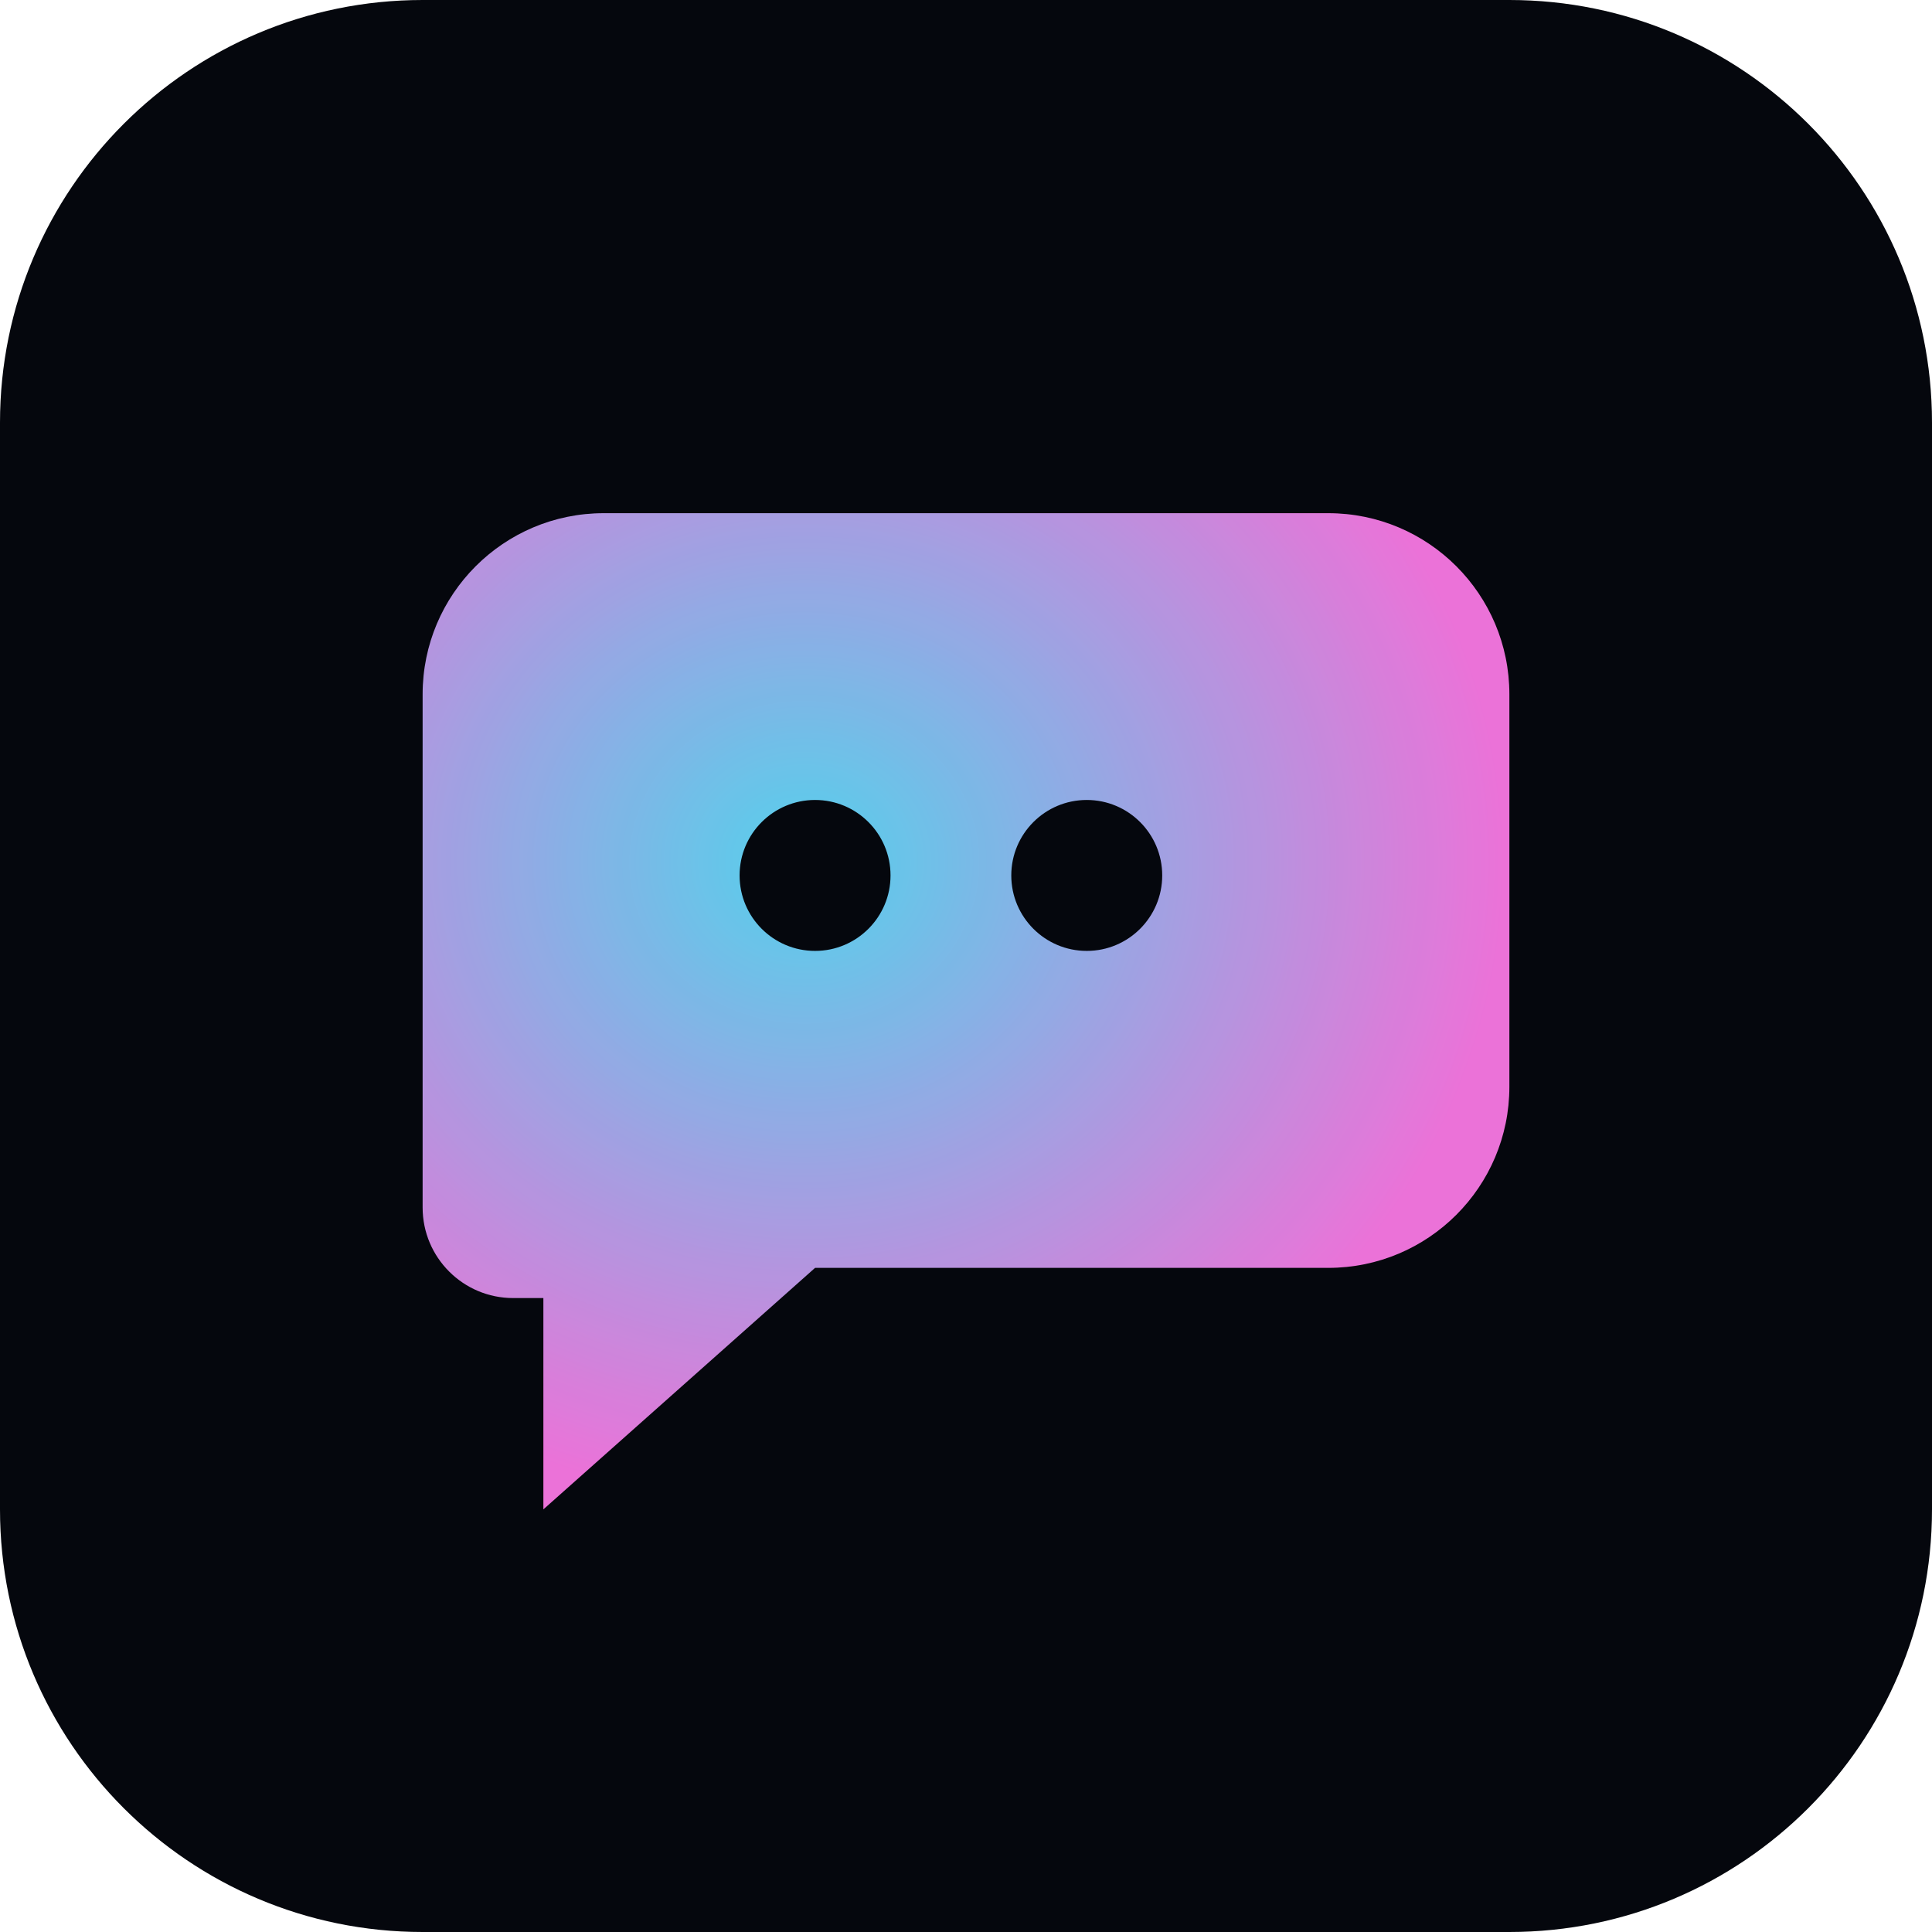
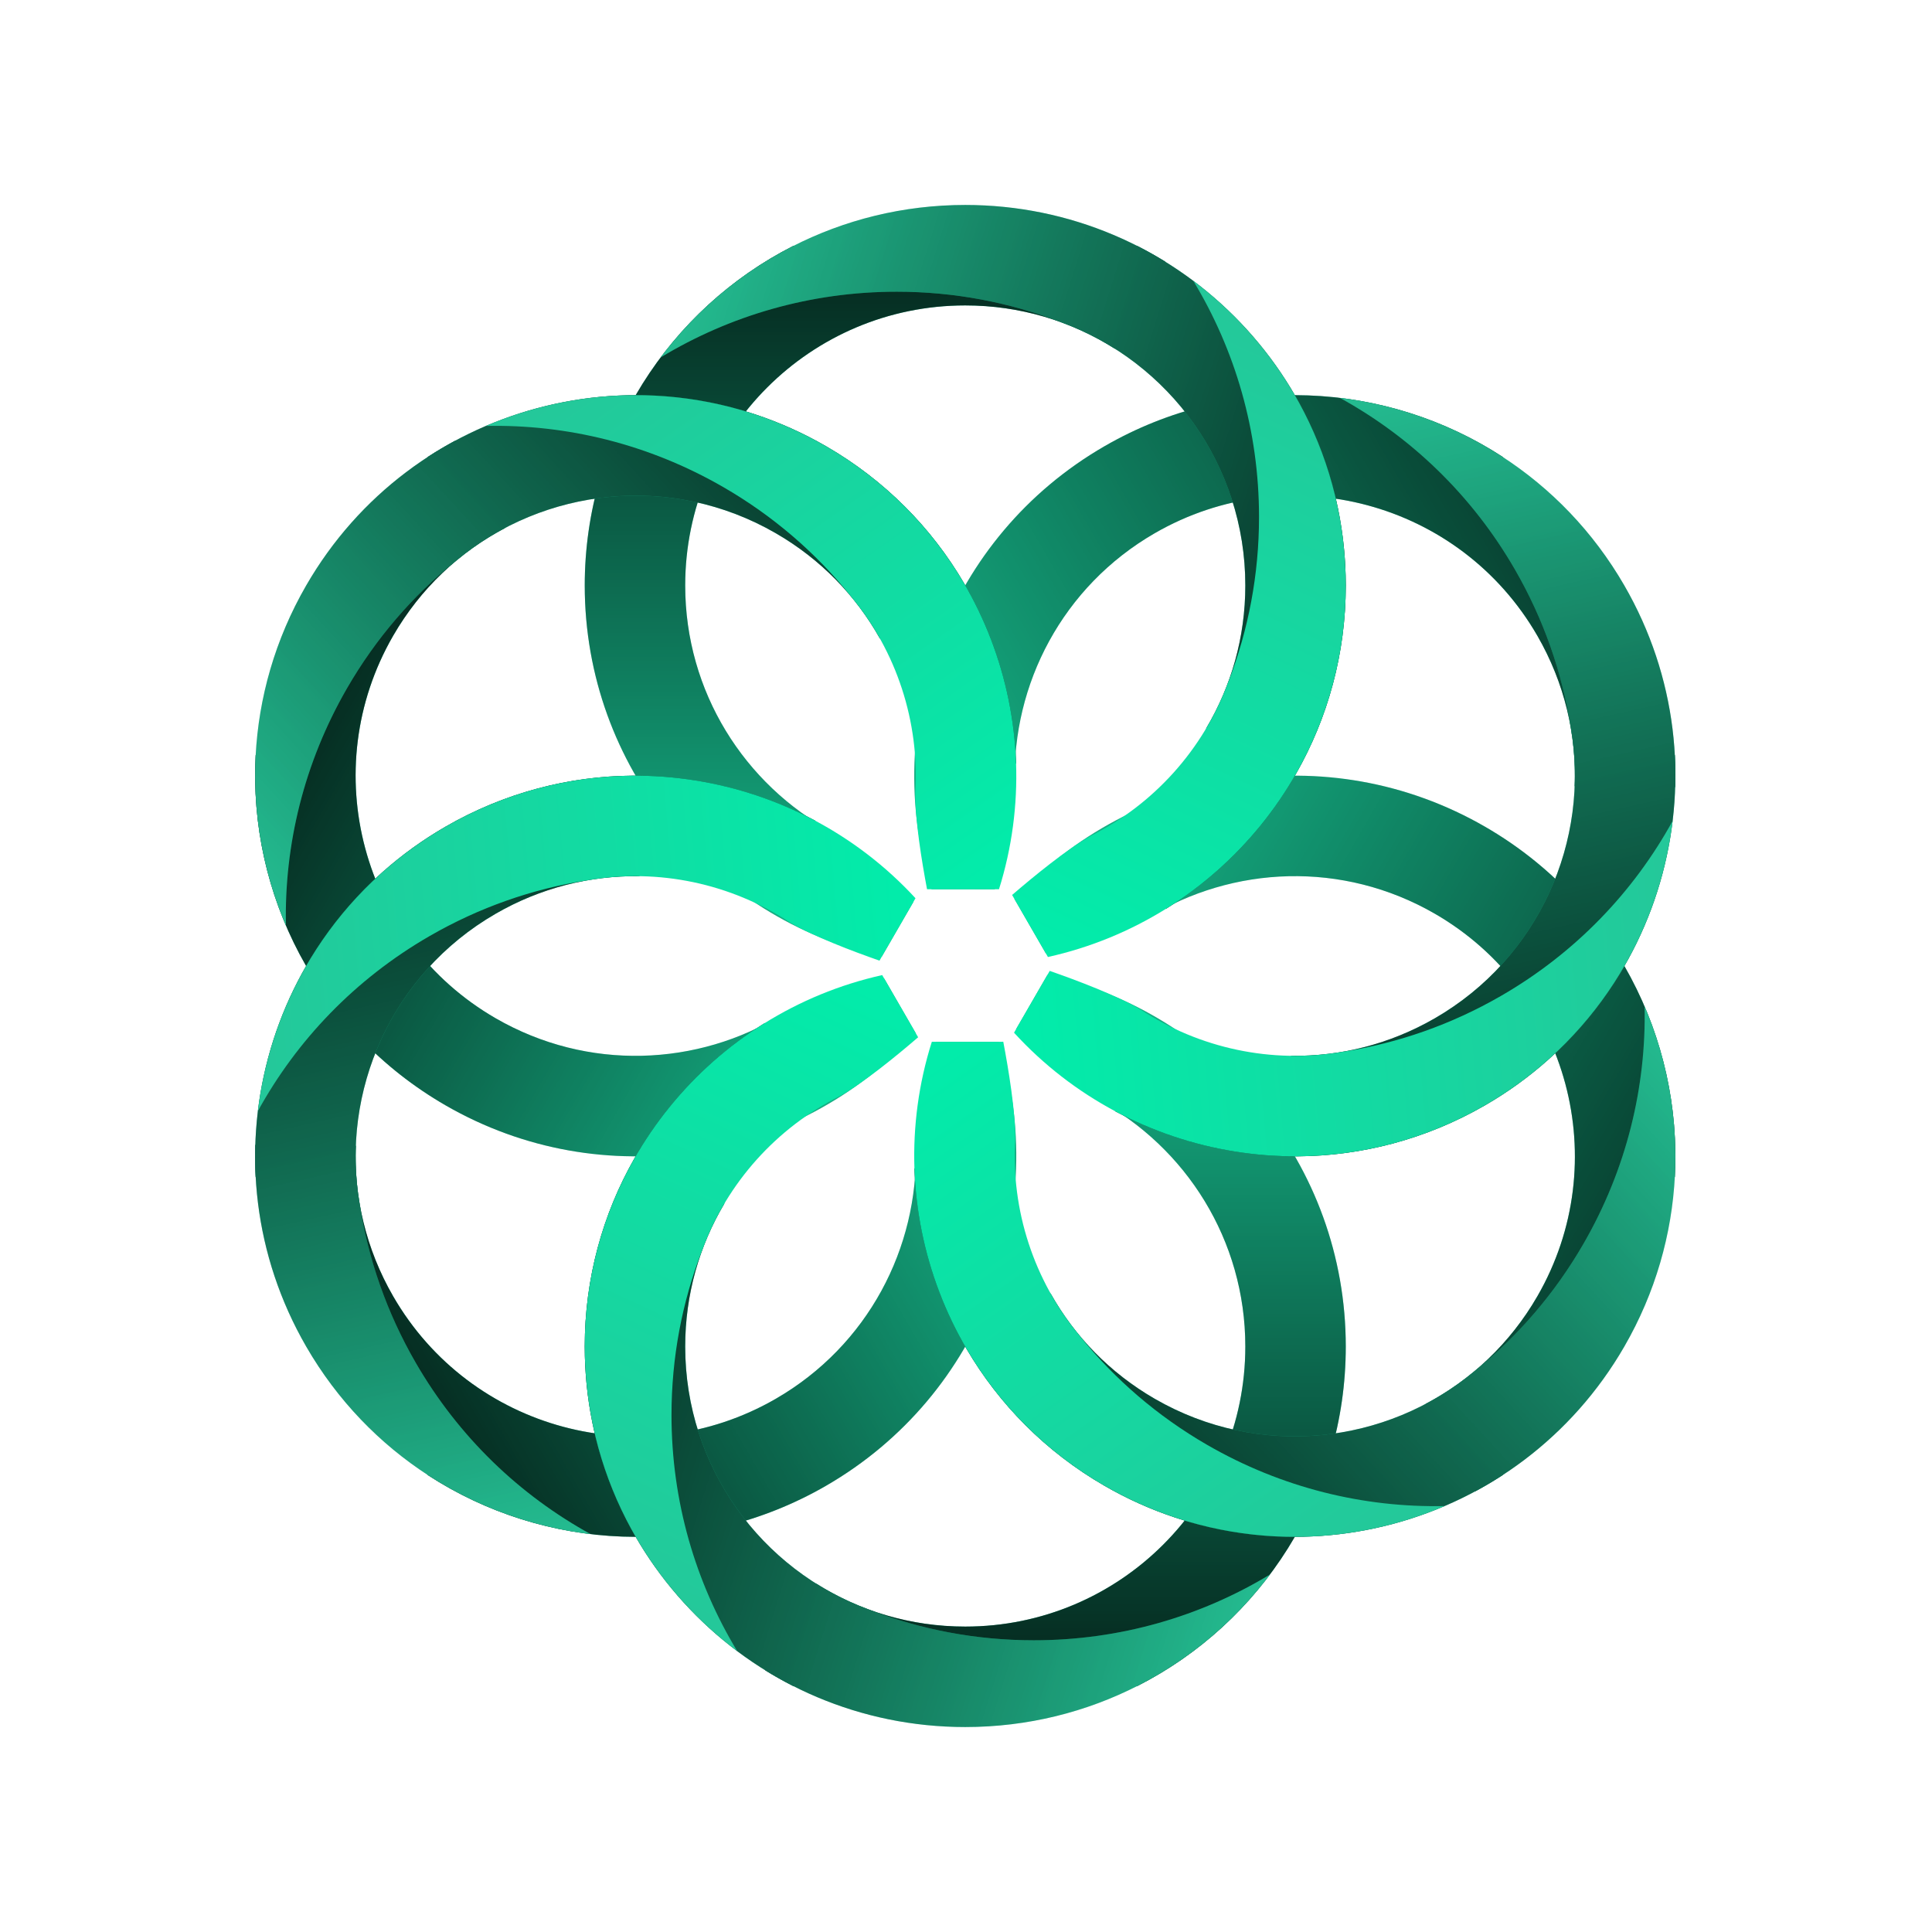
- <svg xmlns="http://www.w3.org/2000/svg" viewBox="0 0 32 32" fill="none">
-   <defs>
-     <radialGradient id="g" cx="35%" cy="35%" r="65%">
-       <stop offset="0%" stop-color="#5ce1ff" />
-       <stop offset="100%" stop-color="#ff7be9" />
-     </radialGradient>
-   </defs>
-   <rect width="32" height="32" rx="7" fill="#05070d" />
-   <path d="M7 11.5a3 3 0 0 1 3-3h12a3 3 0 0 1 3 3v6.5a3 3 0 0 1-3 3h-8.5L9 25v-3.5h-0.5A1.5 1.5 0 0 1 7 20Z" fill="url(#g)" opacity="0.92" />
-   <circle cx="13.5" cy="14.5" r="1.25" fill="#05070d" />
-   <circle cx="18" cy="14.5" r="1.25" fill="#05070d" />
+ <svg xmlns="http://www.w3.org/2000/svg" viewBox="0 0 100 100" width="100" height="100" role="img" aria-label="Mind">
+   <svg viewBox="0 0 1117 1000" x="6" y="6" width="88" height="88" preserveAspectRatio="xMidYMid meet" fill="none" role="img" aria-label="Mind mark">
+     <path d="M649.519 158.493C733.832 109.815 834.713 115.832 911.081 165.532L1024.2 361.468C1024.58 368.478 1024.66 375.484 1024.44 382.467L958.413 381.857C959.693 348.382 951.854 314.154 933.868 283C883.058 194.994 770.525 164.842 682.519 215.652C621.928 250.634 588.762 314.874 590.559 380.223H590.473C590.473 402.865 581.867 434.585 577.391 449.551H535.839C501.606 340.309 546.242 218.121 649.519 158.493Z" fill="url(#paint0_linear_1_509)" />
+     <path d="M649.519 158.493C733.832 109.815 834.713 115.832 911.081 165.532L1024.2 361.468C1024.58 368.478 1024.66 375.484 1024.44 382.467L958.413 381.857C959.693 348.382 951.854 314.154 933.868 283C883.058 194.994 770.525 164.842 682.519 215.652C621.928 250.634 588.762 314.874 590.559 380.223H590.473C590.473 402.865 581.867 434.585 577.391 449.551H535.839C501.606 340.309 546.242 218.121 649.519 158.493Z" fill="url(#paint1_linear_1_509)" />
+     <path d="M671.137 27C677.394 30.181 683.5 33.617 689.44 37.295L655.898 94.172C627.547 76.326 593.986 66 558.013 66C456.392 66 374.013 148.38 374.013 250C374.013 319.964 413.063 380.807 470.556 411.925L470.513 412C490.068 423.29 513.162 446.508 523.924 457.9L503.111 493.95C391.45 468.93 308.013 369.21 308.013 250C308.013 152.643 363.663 68.286 444.889 27H671.137Z" fill="url(#paint2_linear_1_509)" />
+     <path d="M671.137 27C677.394 30.181 683.5 33.617 689.44 37.295L655.898 94.172C627.547 76.326 593.986 66 558.013 66C456.392 66 374.013 148.38 374.013 250C374.013 319.964 413.063 380.807 470.556 411.925L470.513 412C490.068 423.29 513.162 446.508 523.924 457.9L503.111 493.95C391.45 468.93 308.013 369.21 308.013 250C308.013 152.643 363.663 68.286 444.889 27H671.137Z" fill="url(#paint3_linear_1_509)" />
+     <path d="M255.498 212.315C225.868 227.944 200.145 251.846 182.158 283C131.348 371.006 161.501 483.538 249.507 534.349C310.098 569.331 382.314 565.933 438.009 531.702L438.053 531.777C457.754 520.403 489.732 511.969 504.846 508.391L525.558 544.265C448.083 628.666 319.85 651.171 216.507 591.506C132.194 542.828 86.964 452.455 91.822 361.469L204.945 165.531C210.829 161.702 216.857 158.133 223.013 154.828L255.498 212.315Z" fill="url(#paint4_linear_1_509)" />
+     <path d="M255.498 212.315C225.868 227.944 200.145 251.846 182.158 283C131.348 371.006 161.501 483.538 249.507 534.349C310.098 569.331 382.314 565.933 438.009 531.702L438.053 531.777C457.754 520.403 489.732 511.969 504.846 508.391L525.558 544.265C448.083 628.666 319.85 651.171 216.507 591.506C132.194 542.828 86.964 452.455 91.822 361.469L204.945 165.531C210.829 161.702 216.857 158.133 223.013 154.828L255.498 212.315Z" fill="url(#paint5_linear_1_509)" />
+     <path d="M579.979 549.787C614.601 659.197 569.992 781.758 466.506 841.506C382.193 890.184 281.312 884.169 204.945 834.469L91.821 638.531C91.447 631.522 91.369 624.516 91.584 617.533L157.613 618.144C156.333 651.619 164.171 685.846 182.158 717C232.968 805.006 345.501 835.159 433.506 784.349C494.097 749.366 527.264 685.127 525.466 619.777H525.553C525.553 596.796 534.417 564.462 538.832 549.787H579.979Z" fill="url(#paint6_linear_1_509)" />
+     <path d="M579.979 549.787C614.601 659.197 569.992 781.758 466.506 841.506C382.193 890.184 281.312 884.169 204.945 834.469L91.821 638.531C91.447 631.522 91.369 624.516 91.584 617.533L157.613 618.144C156.333 651.619 164.171 685.846 182.158 717C232.968 805.006 345.501 835.159 433.506 784.349C494.097 749.366 527.264 685.127 525.466 619.777H525.553C525.553 596.796 534.417 564.462 538.832 549.787H579.979Z" fill="url(#paint7_linear_1_509)" />
+     <path d="M611.987 505.842C724.113 530.517 808.013 630.46 808.013 750C808.013 847.357 752.362 931.714 671.137 973H444.889C438.631 969.819 432.525 966.383 426.585 962.705L460.128 905.828C488.478 923.674 522.039 934 558.013 934C659.633 934 742.013 851.62 742.013 750C742.013 680.036 702.963 619.193 645.47 588.075L645.513 588C625.555 576.477 601.91 552.531 591.452 541.411L611.987 505.842Z" fill="url(#paint8_linear_1_509)" />
+     <path d="M611.987 505.842C724.113 530.517 808.013 630.46 808.013 750C808.013 847.357 752.362 931.714 671.137 973H444.889C438.631 969.819 432.525 966.383 426.585 962.705L460.128 905.828C488.478 923.674 522.039 934 558.013 934C659.633 934 742.013 851.62 742.013 750C742.013 680.036 702.963 619.193 645.47 588.075L645.513 588C625.555 576.477 601.91 552.531 591.452 541.411L611.987 505.842Z" fill="url(#paint9_linear_1_509)" />
+     <path d="M590.295 455.921C667.752 371.366 796.099 348.784 899.519 408.493C983.832 457.171 1029.06 547.545 1024.2 638.531L911.08 834.468C905.197 838.297 899.168 841.867 893.013 845.172L860.527 787.685C890.158 772.056 915.88 748.154 933.867 717C984.677 628.994 954.524 516.462 866.519 465.651C805.928 430.669 733.712 434.066 678.017 468.297L677.973 468.223C658.164 479.659 625.941 488.122 610.932 491.667L590.295 455.921Z" fill="url(#paint10_linear_1_509)" />
+     <path d="M590.295 455.921C667.752 371.366 796.099 348.784 899.519 408.493C983.832 457.171 1029.06 547.545 1024.2 638.531L911.08 834.468C905.197 838.297 899.168 841.867 893.013 845.172L860.527 787.685C890.158 772.056 915.88 748.154 933.867 717C984.677 628.994 954.524 516.462 866.519 465.651C805.928 430.669 733.712 434.066 678.017 468.297L677.973 468.223C658.164 479.659 625.941 488.122 610.932 491.667L590.295 455.921Z" fill="url(#paint11_linear_1_509)" />
+     <path d="M357.853 100.19C403.454 39.36 476.137 -3.85778e-06 558.013 -8.74928e-06C696.084 -8.74928e-06 808.013 111.929 808.013 250C808.013 339.737 760.732 418.431 689.723 462.53C701.514 424.024 710.247 383.257 716.411 343.681C732.675 316.24 742.013 284.211 742.013 250C742.013 170.769 691.934 103.237 621.704 77.324C621.303 77.152 620.907 76.986 620.513 76.835C587.14 64.022 550.896 57 513.013 57C456.226 57 403.125 72.779 357.853 100.19Z" fill="url(#paint12_linear_1_509)" />
+     <path d="M357.853 100.19C403.454 39.36 476.137 -3.85778e-06 558.013 -8.74928e-06C696.084 -8.74928e-06 808.013 111.929 808.013 250C808.013 339.737 760.732 418.431 689.723 462.53C701.514 424.024 710.247 383.257 716.411 343.681C732.675 316.24 742.013 284.211 742.013 250C742.013 170.769 691.934 103.237 621.704 77.324C621.303 77.152 620.907 76.986 620.513 76.835C587.14 64.022 550.896 57 513.013 57C456.226 57 403.125 72.779 357.853 100.19Z" fill="url(#paint13_linear_1_509)" />
+     <path d="M111.687 473.439C81.808 403.532 84.062 320.907 125 250C194.036 130.427 346.933 89.458 466.506 158.494C544.221 203.362 588.731 283.656 591.418 367.201C563.967 337.736 533.027 309.79 501.835 284.663C486.203 256.858 463.134 232.757 433.506 215.651C364.891 176.036 281.367 185.639 223.81 233.504C223.461 233.765 223.119 234.025 222.791 234.291C195.008 256.786 170.805 284.663 151.864 317.471C123.47 366.65 110.585 420.527 111.687 473.439Z" fill="url(#paint14_linear_1_509)" />
+     <path d="M111.687 473.439C81.808 403.532 84.062 320.907 125 250C194.036 130.427 346.933 89.458 466.506 158.494C544.221 203.362 588.731 283.656 591.418 367.201C563.967 337.736 533.027 309.79 501.835 284.663C486.203 256.858 463.134 232.757 433.506 215.651C364.891 176.036 281.367 185.639 223.81 233.504C223.461 233.765 223.119 234.025 222.791 234.291C195.008 256.786 170.805 284.663 151.864 317.471C123.47 366.65 110.585 420.527 111.687 473.439Z" fill="url(#paint15_linear_1_509)" />
+     <path d="M311.848 873.249C236.366 864.172 165.938 820.907 125 750C55.964 630.427 96.933 477.529 216.506 408.494C294.221 363.625 386.012 365.225 459.708 404.671C420.465 413.712 380.793 426.533 343.437 440.983C311.541 440.618 279.134 448.546 249.506 465.651C180.891 505.267 147.445 582.402 160.119 656.18C160.17 656.613 160.225 657.039 160.291 657.456C165.881 692.764 177.922 727.663 196.864 760.471C225.257 809.65 265.473 847.748 311.848 873.249Z" fill="url(#paint16_linear_1_509)" />
+     <path d="M311.848 873.249C236.366 864.172 165.938 820.907 125 750C55.964 630.427 96.933 477.529 216.506 408.494C294.221 363.625 386.012 365.225 459.708 404.671C420.465 413.712 380.793 426.533 343.437 440.983C311.541 440.618 279.134 448.546 249.506 465.651C180.891 505.267 147.445 582.402 160.119 656.18C160.17 656.613 160.225 657.039 160.291 657.456C165.881 692.764 177.922 727.663 196.864 760.471C225.257 809.65 265.473 847.748 311.848 873.249Z" fill="url(#paint17_linear_1_509)" />
+     <path d="M758.173 899.81C712.571 960.64 639.889 1000 558.013 1000C419.942 1000 308.013 888.071 308.013 750C308.013 660.263 355.294 581.569 426.303 537.47C414.511 575.975 405.779 616.743 399.614 656.319C383.35 683.76 374.013 715.789 374.013 750C374.013 829.23 424.091 896.763 494.321 922.676C494.722 922.848 495.118 923.014 495.513 923.165C528.886 935.978 565.129 943 603.013 943C659.8 943 712.901 927.221 758.173 899.81Z" fill="url(#paint18_linear_1_509)" />
+     <path d="M758.173 899.81C712.571 960.64 639.889 1000 558.013 1000C419.942 1000 308.013 888.071 308.013 750C308.013 660.263 355.294 581.569 426.303 537.47C414.511 575.975 405.779 616.743 399.614 656.319C383.35 683.76 374.013 715.789 374.013 750C374.013 829.23 424.091 896.763 494.321 922.676C494.722 922.848 495.118 923.014 495.513 923.165C528.886 935.978 565.129 943 603.013 943C659.8 943 712.901 927.221 758.173 899.81Z" fill="url(#paint19_linear_1_509)" />
+     <path d="M1004.34 526.561C1034.22 596.468 1031.96 679.093 991.025 750C921.99 869.573 769.092 910.542 649.519 841.506C571.804 796.638 527.294 716.344 524.607 632.799C552.059 662.264 582.999 690.21 614.19 715.337C629.822 743.142 652.892 767.243 682.519 784.349C751.135 823.964 834.658 814.361 892.215 766.496C892.565 766.235 892.906 765.975 893.234 765.709C921.017 743.214 945.22 715.337 964.162 682.529C992.555 633.35 1005.44 579.473 1004.34 526.561Z" fill="url(#paint20_linear_1_509)" />
+     <path d="M1004.34 526.561C1034.22 596.468 1031.96 679.093 991.025 750C921.99 869.573 769.092 910.542 649.519 841.506C571.804 796.638 527.294 716.344 524.607 632.799C552.059 662.264 582.999 690.21 614.19 715.337C629.822 743.142 652.892 767.243 682.519 784.349C751.135 823.964 834.658 814.361 892.215 766.496C892.565 766.235 892.906 765.975 893.234 765.709C921.017 743.214 945.22 715.337 964.162 682.529C992.555 633.35 1005.44 579.473 1004.34 526.561Z" fill="url(#paint21_linear_1_509)" />
+     <path d="M804.178 126.751C879.659 135.828 950.087 179.093 991.025 250C1060.06 369.573 1019.09 522.471 899.519 591.506C821.804 636.375 730.013 634.775 656.317 595.329C695.56 586.288 735.232 573.467 772.589 559.017C804.485 559.382 836.892 551.454 866.519 534.349C935.135 494.733 968.58 417.598 955.906 343.82C955.855 343.387 955.8 342.961 955.734 342.544C950.145 307.236 938.104 272.337 919.162 239.529C890.769 190.35 850.553 152.252 804.178 126.751Z" fill="url(#paint22_linear_1_509)" />
+     <path d="M804.178 126.751C879.659 135.828 950.087 179.093 991.025 250C1060.06 369.573 1019.09 522.471 899.519 591.506C821.804 636.375 730.013 634.775 656.317 595.329C695.56 586.288 735.232 573.467 772.589 559.017C804.485 559.382 836.892 551.454 866.519 534.349C935.135 494.733 968.58 417.598 955.906 343.82C955.855 343.387 955.8 342.961 955.734 342.544C950.145 307.236 938.104 272.337 919.162 239.529C890.769 190.35 850.553 152.252 804.178 126.751Z" fill="url(#paint23_linear_1_509)" />
+     <path d="M243.067 145.181C312.975 115.301 395.599 117.556 466.506 158.494C569.783 218.121 614.419 340.308 580.186 449.55H534.52C533.92 449.55 533.384 449.552 532.901 449.558C529.435 431.228 524.928 403.741 525.215 386.005C527.957 339.614 512.99 293.363 483.003 257.304C482.742 256.955 482.482 256.613 482.216 256.285C459.721 228.502 431.843 204.299 399.035 185.357C349.856 156.964 295.98 144.078 243.067 145.181Z" fill="url(#paint24_linear_1_509)" />
+     <path d="M216.507 408.494C319.745 348.89 447.823 371.287 525.322 455.478L502.697 494.669C502.296 495.364 501.953 495.96 501.666 496.488C484.06 490.323 458.077 480.505 442.892 471.407C404.086 445.836 356.549 435.673 310.327 443.613C309.894 443.664 309.468 443.719 309.051 443.785C273.742 449.375 238.843 461.416 206.035 480.357C156.856 508.751 118.759 548.967 93.258 595.342C102.335 519.86 145.6 449.432 216.507 408.494Z" fill="url(#paint25_linear_1_509)" />
+     <path d="M525.858 544.787C526.32 545.587 526.709 546.253 527.06 546.814C512.922 558.986 491.257 576.746 475.69 585.401C434.142 606.222 401.571 642.31 385.337 686.309C385.165 686.709 384.999 687.106 384.848 687.5C372.034 720.873 365.013 757.117 365.013 795C365.013 851.787 380.792 904.888 408.203 950.16C347.373 904.559 308.013 831.876 308.013 750C308.013 630.67 391.619 530.868 503.45 505.974L525.858 544.787Z" fill="url(#paint26_linear_1_509)" />
+     <path d="M582.994 549.767C586.476 568.091 591.102 596.04 590.812 613.994C588.07 660.386 603.037 706.636 633.024 742.695C633.285 743.045 633.545 743.387 633.811 743.715C656.306 771.498 684.183 795.701 716.991 814.643C766.169 843.036 820.046 855.921 872.958 854.818C803.051 884.698 720.426 882.444 649.52 841.506C546.034 781.758 501.426 659.198 536.048 549.787H580.844C581.673 549.787 582.38 549.784 582.994 549.767Z" fill="url(#paint27_linear_1_509)" />
+     <path d="M1022.77 404.658C1013.69 480.14 970.425 550.568 899.519 591.506C795.994 651.275 667.493 628.587 590.061 543.821L612.665 504.669C612.977 504.128 613.254 503.646 613.497 503.211C631.107 509.355 657.699 519.346 673.134 528.593C711.939 554.163 759.477 564.327 805.698 556.387C806.132 556.335 806.558 556.281 806.975 556.215C842.283 550.625 877.182 538.584 909.99 519.643C959.169 491.249 997.267 451.033 1022.77 404.658Z" fill="url(#paint28_linear_1_509)" />
+     <path d="M707.821 49.84C768.652 95.441 808.012 168.124 808.012 250C808.012 369.419 724.281 469.28 612.325 494.081L589.504 454.551C589.247 454.105 589.01 453.701 588.793 453.333C602.927 441.158 624.705 423.289 640.335 414.599C681.883 393.778 714.453 357.69 730.688 313.691C730.86 313.291 731.025 312.894 731.177 312.5C743.99 279.127 751.012 242.884 751.012 205C751.012 148.213 735.233 95.112 707.821 49.84Z" fill="url(#paint29_linear_1_509)" />
+     <defs>
+       <linearGradient id="paint0_linear_1_509" x1="938" y1="212.157" x2="532.029" y2="446.544" gradientUnits="userSpaceOnUse">
+         <stop stop-color="#16B88A" />
+         <stop offset="1" stop-color="#16B88A" />
+       </linearGradient>
+       <linearGradient id="paint1_linear_1_509" x1="938" y1="212.157" x2="532.029" y2="446.544" gradientUnits="userSpaceOnUse">
+         <stop stop-opacity="0.66" />
+         <stop offset="1" stop-opacity="0" />
+       </linearGradient>
+       <linearGradient id="paint2_linear_1_509" x1="498.727" y1="27" x2="498.727" y2="495.774" gradientUnits="userSpaceOnUse">
+         <stop stop-color="#16B88A" />
+         <stop offset="1" stop-color="#16B88A" />
+       </linearGradient>
+       <linearGradient id="paint3_linear_1_509" x1="498.727" y1="27" x2="498.727" y2="495.774" gradientUnits="userSpaceOnUse">
+         <stop stop-opacity="0.8" />
+         <stop offset="1" stop-opacity="0" />
+       </linearGradient>
+       <linearGradient id="paint4_linear_1_509" x1="118.741" y1="314.843" x2="524.711" y2="549.23" gradientUnits="userSpaceOnUse">
+         <stop stop-color="#16B88A" />
+         <stop offset="1" stop-color="#16B88A" />
+       </linearGradient>
+       <linearGradient id="paint5_linear_1_509" x1="118.741" y1="314.843" x2="524.711" y2="549.23" gradientUnits="userSpaceOnUse">
+         <stop stop-opacity="0.8" />
+         <stop offset="1" stop-opacity="0" />
+       </linearGradient>
+       <linearGradient id="paint6_linear_1_509" x1="178.026" y1="787.843" x2="583.996" y2="553.456" gradientUnits="userSpaceOnUse">
+         <stop stop-color="#16B88A" />
+         <stop offset="1" stop-color="#16B88A" />
+       </linearGradient>
+       <linearGradient id="paint7_linear_1_509" x1="178.026" y1="787.843" x2="583.996" y2="553.456" gradientUnits="userSpaceOnUse">
+         <stop stop-opacity="0.8" />
+         <stop offset="1" stop-opacity="0" />
+       </linearGradient>
+       <linearGradient id="paint8_linear_1_509" x1="617.299" y1="973" x2="617.299" y2="504.226" gradientUnits="userSpaceOnUse">
+         <stop stop-color="#16B88A" />
+         <stop offset="1" stop-color="#16B88A" />
+       </linearGradient>
+       <linearGradient id="paint9_linear_1_509" x1="617.299" y1="973" x2="617.299" y2="504.226" gradientUnits="userSpaceOnUse">
+         <stop stop-opacity="0.8" />
+         <stop offset="1" stop-opacity="0" />
+       </linearGradient>
+       <linearGradient id="paint10_linear_1_509" x1="997.286" y1="685.157" x2="591.315" y2="450.769" gradientUnits="userSpaceOnUse">
+         <stop stop-color="#16B88A" />
+         <stop offset="1" stop-color="#16B88A" />
+       </linearGradient>
+       <linearGradient id="paint11_linear_1_509" x1="997.286" y1="685.157" x2="591.315" y2="450.769" gradientUnits="userSpaceOnUse">
+         <stop stop-opacity="0.66" />
+         <stop offset="1" stop-opacity="0" />
+       </linearGradient>
+       <linearGradient id="paint12_linear_1_509" x1="313.013" y1="53.5" x2="881.013" y2="231" gradientUnits="userSpaceOnUse">
+         <stop stop-color="#29CE9F" />
+         <stop offset="1" stop-color="#16B88A" />
+       </linearGradient>
+       <linearGradient id="paint13_linear_1_509" x1="313.013" y1="53.5" x2="881.013" y2="231" gradientUnits="userSpaceOnUse">
+         <stop stop-opacity="0" />
+         <stop offset="1" stop-opacity="0.8" />
+       </linearGradient>
+       <linearGradient id="paint14_linear_1_509" x1="48.832" y1="488.926" x2="486.552" y2="85.774" gradientUnits="userSpaceOnUse">
+         <stop stop-color="#29CE9F" />
+         <stop offset="1" stop-color="#16B88A" />
+       </linearGradient>
+       <linearGradient id="paint15_linear_1_509" x1="48.832" y1="488.926" x2="486.552" y2="85.774" gradientUnits="userSpaceOnUse">
+         <stop stop-opacity="0" />
+         <stop offset="1" stop-opacity="0.8" />
+       </linearGradient>
+       <linearGradient id="paint16_linear_1_509" x1="293.832" y1="935.426" x2="163.552" y2="354.774" gradientUnits="userSpaceOnUse">
+         <stop stop-color="#29CE9F" />
+         <stop offset="1" stop-color="#16B88A" />
+       </linearGradient>
+       <linearGradient id="paint17_linear_1_509" x1="293.832" y1="935.426" x2="163.552" y2="354.774" gradientUnits="userSpaceOnUse">
+         <stop stop-opacity="0" />
+         <stop offset="1" stop-opacity="0.8" />
+       </linearGradient>
+       <linearGradient id="paint18_linear_1_509" x1="803.013" y1="946.5" x2="235.013" y2="769" gradientUnits="userSpaceOnUse">
+         <stop stop-color="#29CE9F" />
+         <stop offset="1" stop-color="#16B88A" />
+       </linearGradient>
+       <linearGradient id="paint19_linear_1_509" x1="803.013" y1="946.5" x2="235.013" y2="769" gradientUnits="userSpaceOnUse">
+         <stop stop-opacity="0" />
+         <stop offset="1" stop-opacity="0.8" />
+       </linearGradient>
+       <linearGradient id="paint20_linear_1_509" x1="1067.19" y1="511.074" x2="629.474" y2="914.226" gradientUnits="userSpaceOnUse">
+         <stop stop-color="#29CE9F" />
+         <stop offset="1" stop-color="#16B88A" />
+       </linearGradient>
+       <linearGradient id="paint21_linear_1_509" x1="1067.19" y1="511.074" x2="629.474" y2="914.226" gradientUnits="userSpaceOnUse">
+         <stop stop-opacity="0" />
+         <stop offset="1" stop-opacity="0.8" />
+       </linearGradient>
+       <linearGradient id="paint22_linear_1_509" x1="822.193" y1="64.574" x2="952.474" y2="645.226" gradientUnits="userSpaceOnUse">
+         <stop stop-color="#29CE9F" />
+         <stop offset="1" stop-color="#16B88A" />
+       </linearGradient>
+       <linearGradient id="paint23_linear_1_509" x1="822.193" y1="64.574" x2="952.474" y2="645.226" gradientUnits="userSpaceOnUse">
+         <stop stop-opacity="0" />
+         <stop offset="1" stop-opacity="0.8" />
+       </linearGradient>
+       <linearGradient id="paint24_linear_1_509" x1="299.747" y1="116.253" x2="556.048" y2="481.526" gradientUnits="userSpaceOnUse">
+         <stop stop-color="#24C89A" />
+         <stop offset="1" stop-color="#00EEAB" />
+       </linearGradient>
+       <linearGradient id="paint25_linear_1_509" x1="96.546" y1="531.791" x2="541.031" y2="492.465" gradientUnits="userSpaceOnUse">
+         <stop stop-color="#24C89A" />
+         <stop offset="1" stop-color="#00EEAB" />
+       </linearGradient>
+       <linearGradient id="paint26_linear_1_509" x1="354.811" y1="915.538" x2="542.997" y2="510.939" gradientUnits="userSpaceOnUse">
+         <stop stop-color="#24C89A" />
+         <stop offset="1" stop-color="#00EEAB" />
+       </linearGradient>
+       <linearGradient id="paint27_linear_1_509" x1="816.278" y1="883.746" x2="559.978" y2="518.474" gradientUnits="userSpaceOnUse">
+         <stop stop-color="#24C89A" />
+         <stop offset="1" stop-color="#00EEAB" />
+       </linearGradient>
+       <linearGradient id="paint28_linear_1_509" x1="1019.48" y1="468.208" x2="574.994" y2="507.535" gradientUnits="userSpaceOnUse">
+         <stop stop-color="#24C89A" />
+         <stop offset="1" stop-color="#00EEAB" />
+       </linearGradient>
+       <linearGradient id="paint29_linear_1_509" x1="761.213" y1="84.462" x2="573.028" y2="489.06" gradientUnits="userSpaceOnUse">
+         <stop stop-color="#24C89A" />
+         <stop offset="1" stop-color="#00EEAB" />
+       </linearGradient>
+     </defs>
+   </svg>
</svg>
